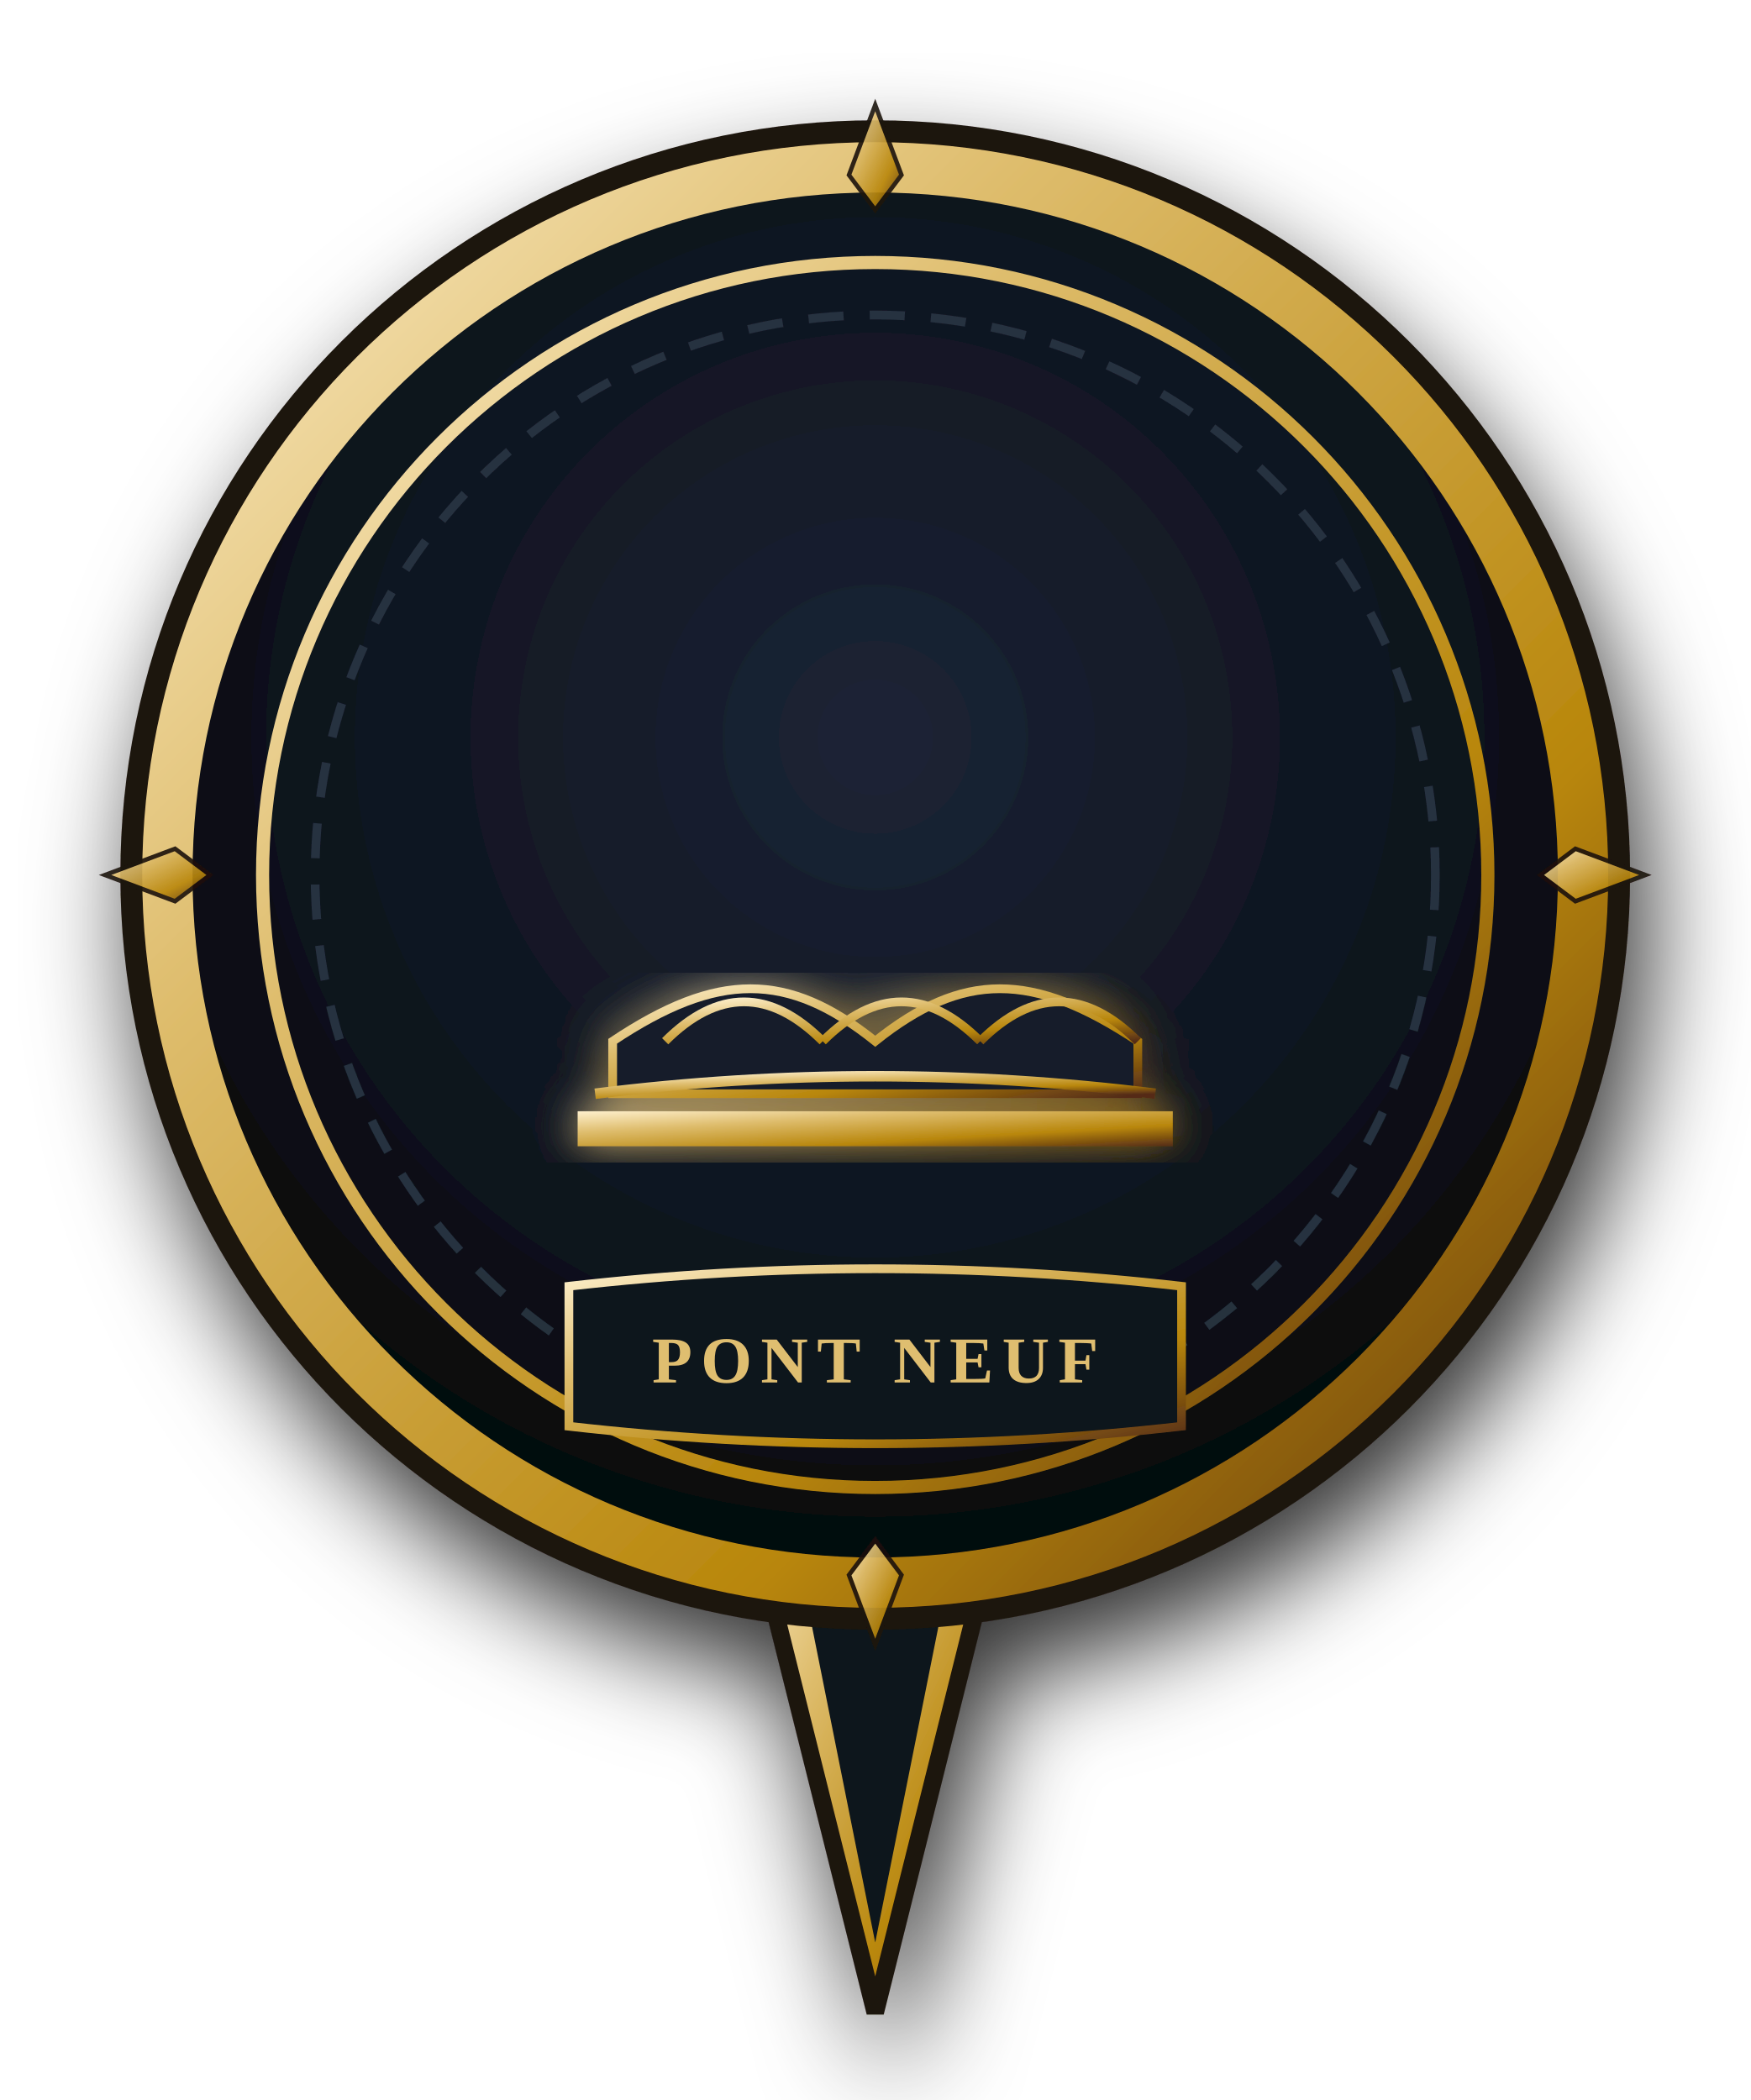
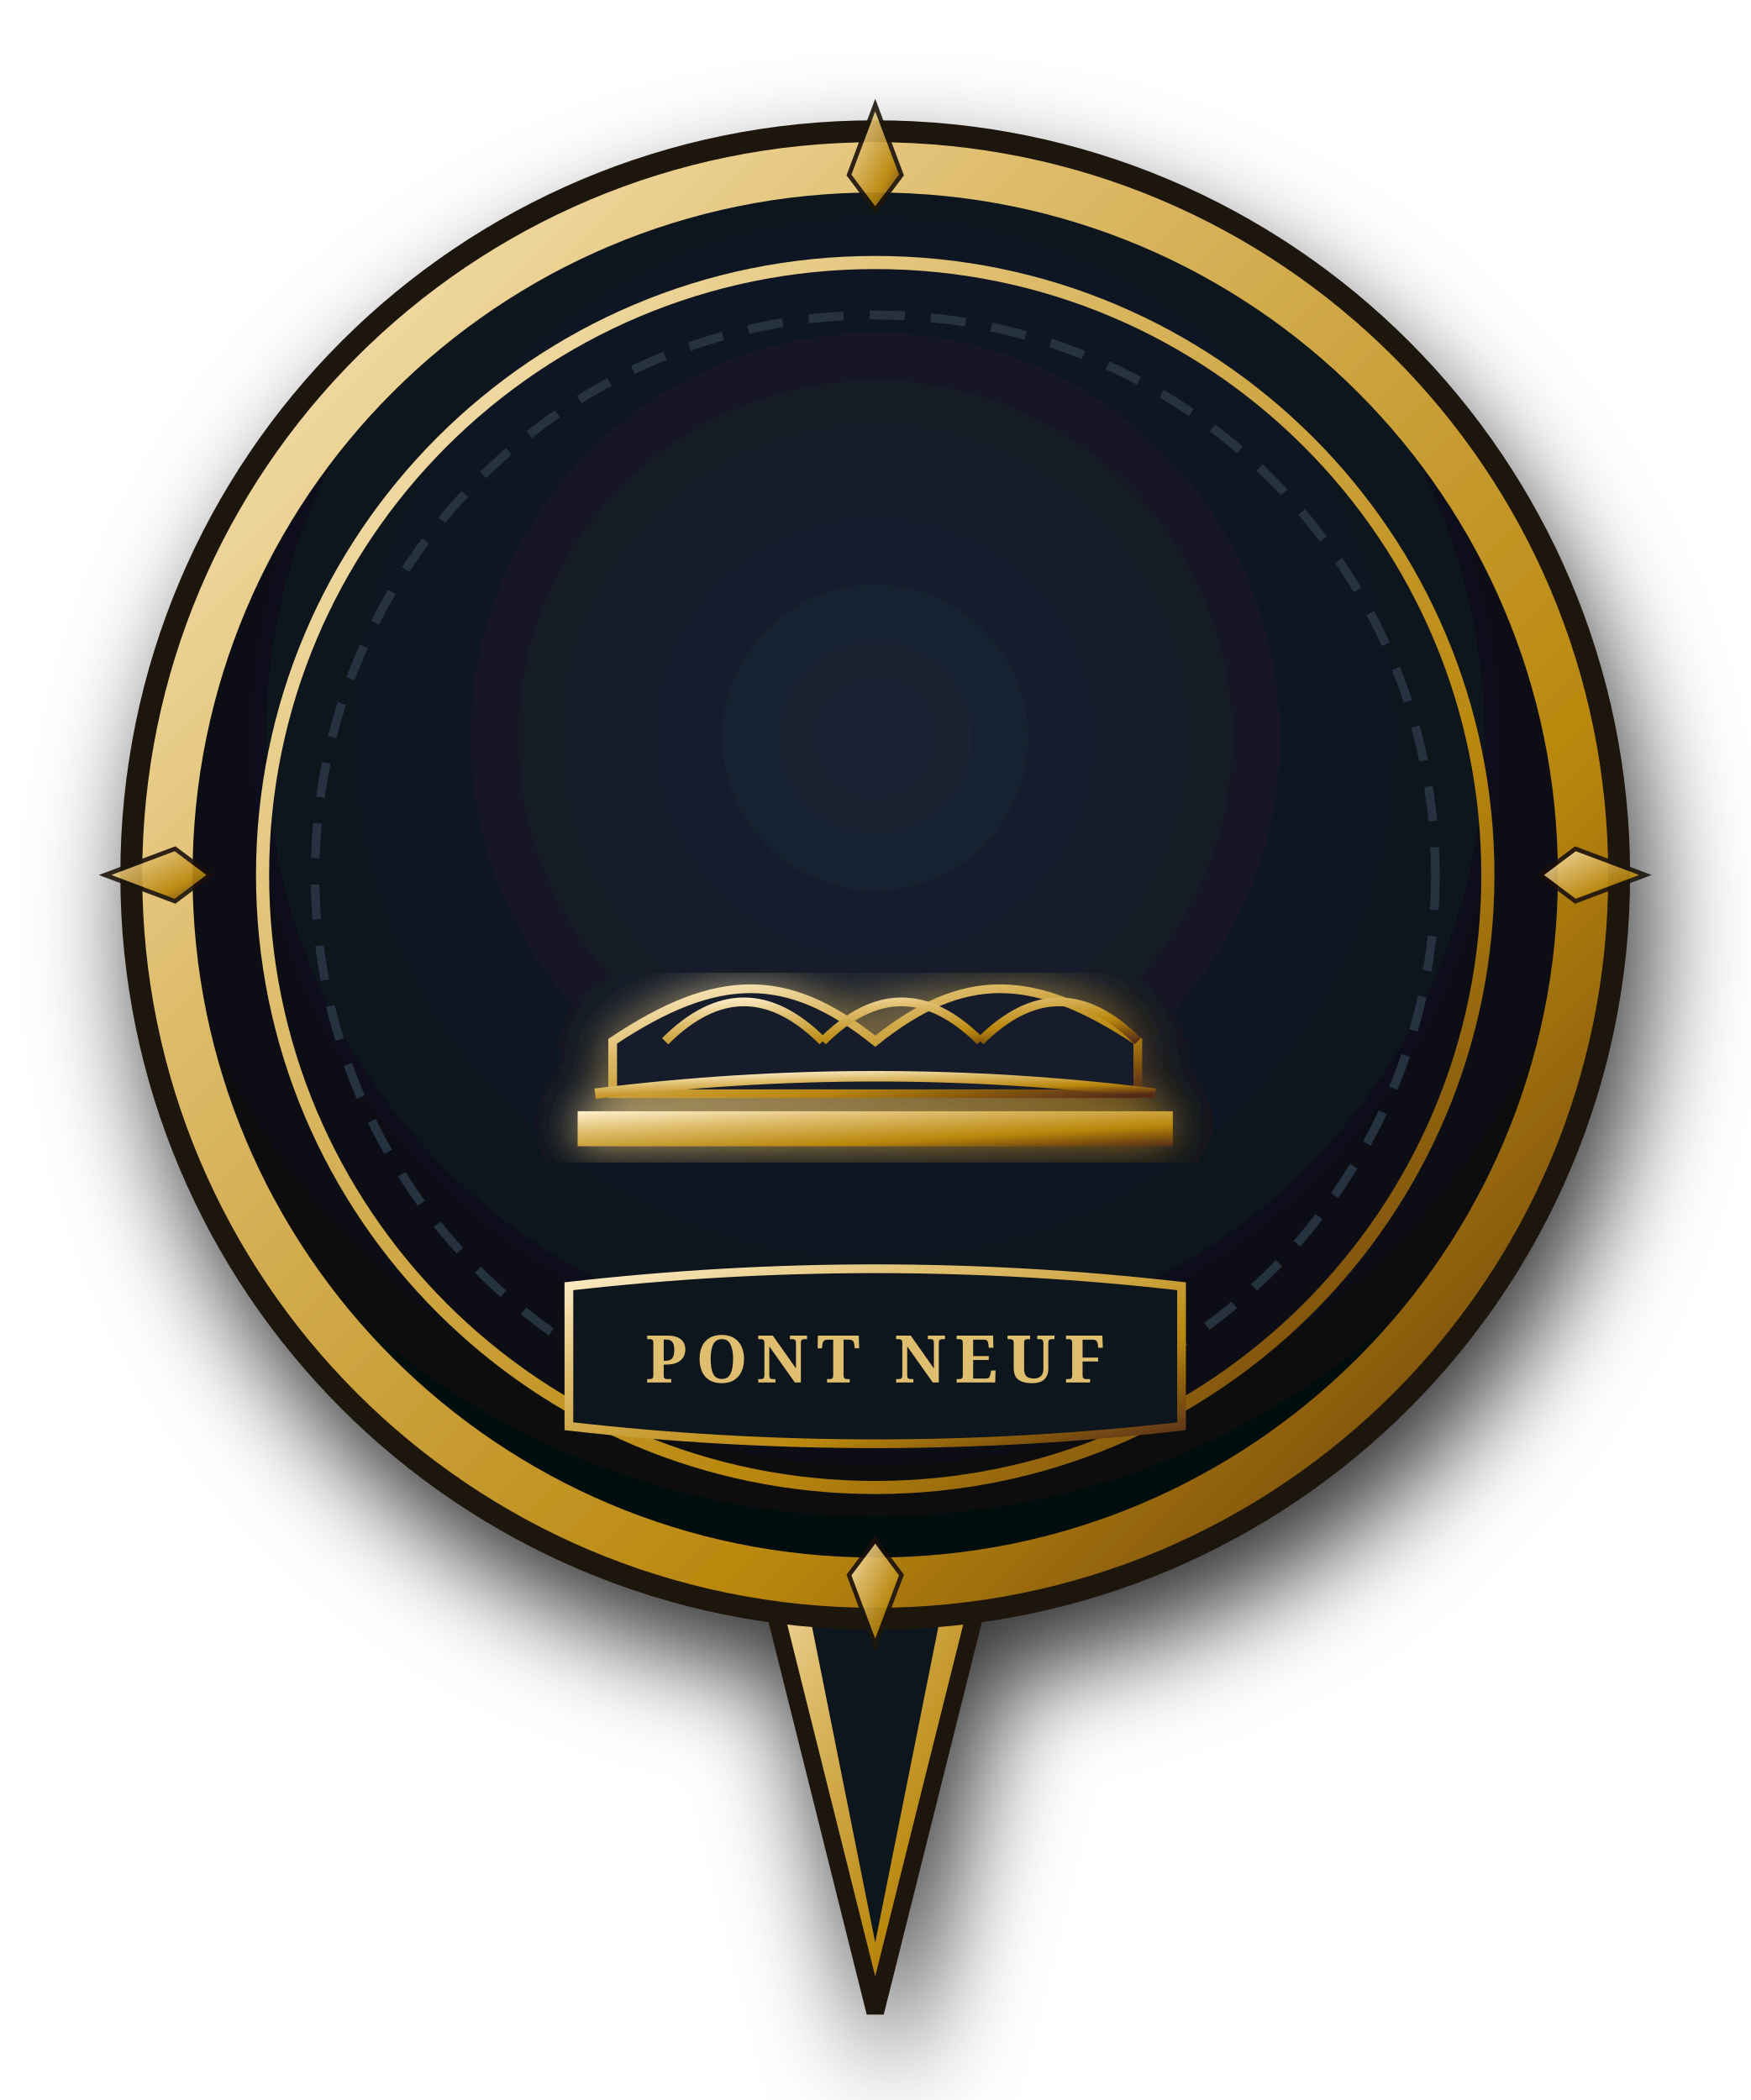
<svg xmlns="http://www.w3.org/2000/svg" viewBox="0 0 200 240" width="100%" height="100%">
  <defs>
    <radialGradient id="markerBg" cx="50%" cy="40%" r="60%">
      <stop id="marker-hi" offset="0%" stop-color="#1c2436" />
      <stop id="marker-mid" offset="70%" stop-color="#0d131d" />
      <stop id="marker-lo" offset="100%" stop-color="#05070a" />
    </radialGradient>
    <linearGradient id="goldAcc" x1="0%" y1="0%" x2="100%" y2="100%">
      <stop offset="0%" stop-color="#fef0cd" />
      <stop offset="30%" stop-color="#dfbe6f" />
      <stop offset="70%" stop-color="#b8860b" />
      <stop offset="100%" stop-color="#542c15" />
    </linearGradient>
    <filter id="anchorShadow" x="-20%" y="-20%" width="140%" height="140%">
      <feDropShadow id="station-shadow" dx="2" dy="6" stdDeviation="6" flood-color="#000" flood-opacity="0.8" />
    </filter>
    <filter id="glowFilter">
      <feGaussianBlur stdDeviation="2.5" result="blur" />
      <feMerge>
        <feMergeNode in="blur" />
        <feMergeNode in="SourceGraphic" />
      </feMerge>
    </filter>
  </defs>
  <g filter="url(#anchorShadow)">
    <polygon points="100,230 85,170 115,170" fill="url(#goldAcc)" stroke="#1c120a" stroke-width="2" />
    <polygon id="station-pin-inner" points="100,222 90,172 110,172" fill="#0d131d" />
    <circle cx="100" cy="100" r="85" fill="url(#goldAcc)" stroke="#1c120a" stroke-width="2.5" />
    <circle cx="100" cy="100" r="78" fill="url(#markerBg)" />
    <circle cx="100" cy="100" r="70" fill="none" stroke="url(#goldAcc)" stroke-width="1.5" />
    <circle cx="100" cy="100" r="64" fill="none" stroke="#2c3848" stroke-width="1" stroke-dasharray="4,3" opacity="0.8" />
    <g fill="url(#goldAcc)" opacity="0.9" stroke="#1c120a" stroke-width="0.5">
      <path d="M 100,12 L 103,20 L 100,24 L 97,20 Z" />
      <path d="M 100,188 L 103,180 L 100,176 L 97,180 Z" />
      <path d="M 12,100 L 20,103 L 24,100 L 20,97 Z" />
      <path d="M 188,100 L 180,103 L 176,100 L 180,97 Z" />
    </g>
    <g id="station-glyph" transform="translate(100, 103)" filter="url(#glowFilter)">
      <path d="M -30,16 C -18,8 -10,8 0,16 C 10,8 18,8 30,16 L 30,22 L -30,22 Z" fill="#141c2b" stroke="url(#goldAcc)" stroke-width="1" />
      <path d="M -24,16 C -18,10 -12,10 -6,16 M -6,16 C 0,10 6,10 12,16 M 12,16 C 18,10 24,10 30,16" fill="none" stroke="url(#goldAcc)" stroke-width="1" />
      <path d="M -32,22 Q 0,18 32,22" fill="none" stroke="url(#goldAcc)" stroke-width="1.2" />
      <rect x="-34" y="24" width="68" height="4" fill="url(#goldAcc)" />
    </g>
    <g transform="translate(100, 155)">
      <path id="M -36,-8 Q 0,-12 36,-8 Q 36,8 36,8 Q 0,12 -36,8 Z" d="M -35,-8 Q 0,-12 35,-8 Q 35,8 35,8 Q 0,12 -35,8 Z" fill="#0d131d" stroke="url(#goldAcc)" stroke-width="1" />
-       <text id="station-label" x="0" y="3" font-family="'Times New Roman', 'Georgia', serif" font-size="7.5" font-weight="bold" fill="#dfbe6f" text-anchor="middle" letter-spacing="1">PONT NEUF</text>
+       <text id="station-label" x="0" y="3" font-family="'Cormorant Garamond', 'EB Garamond', serif" font-size="7.5" font-weight="bold" fill="#dfbe6f" text-anchor="middle" letter-spacing="1">PONT NEUF</text>
    </g>
  </g>
</svg>
